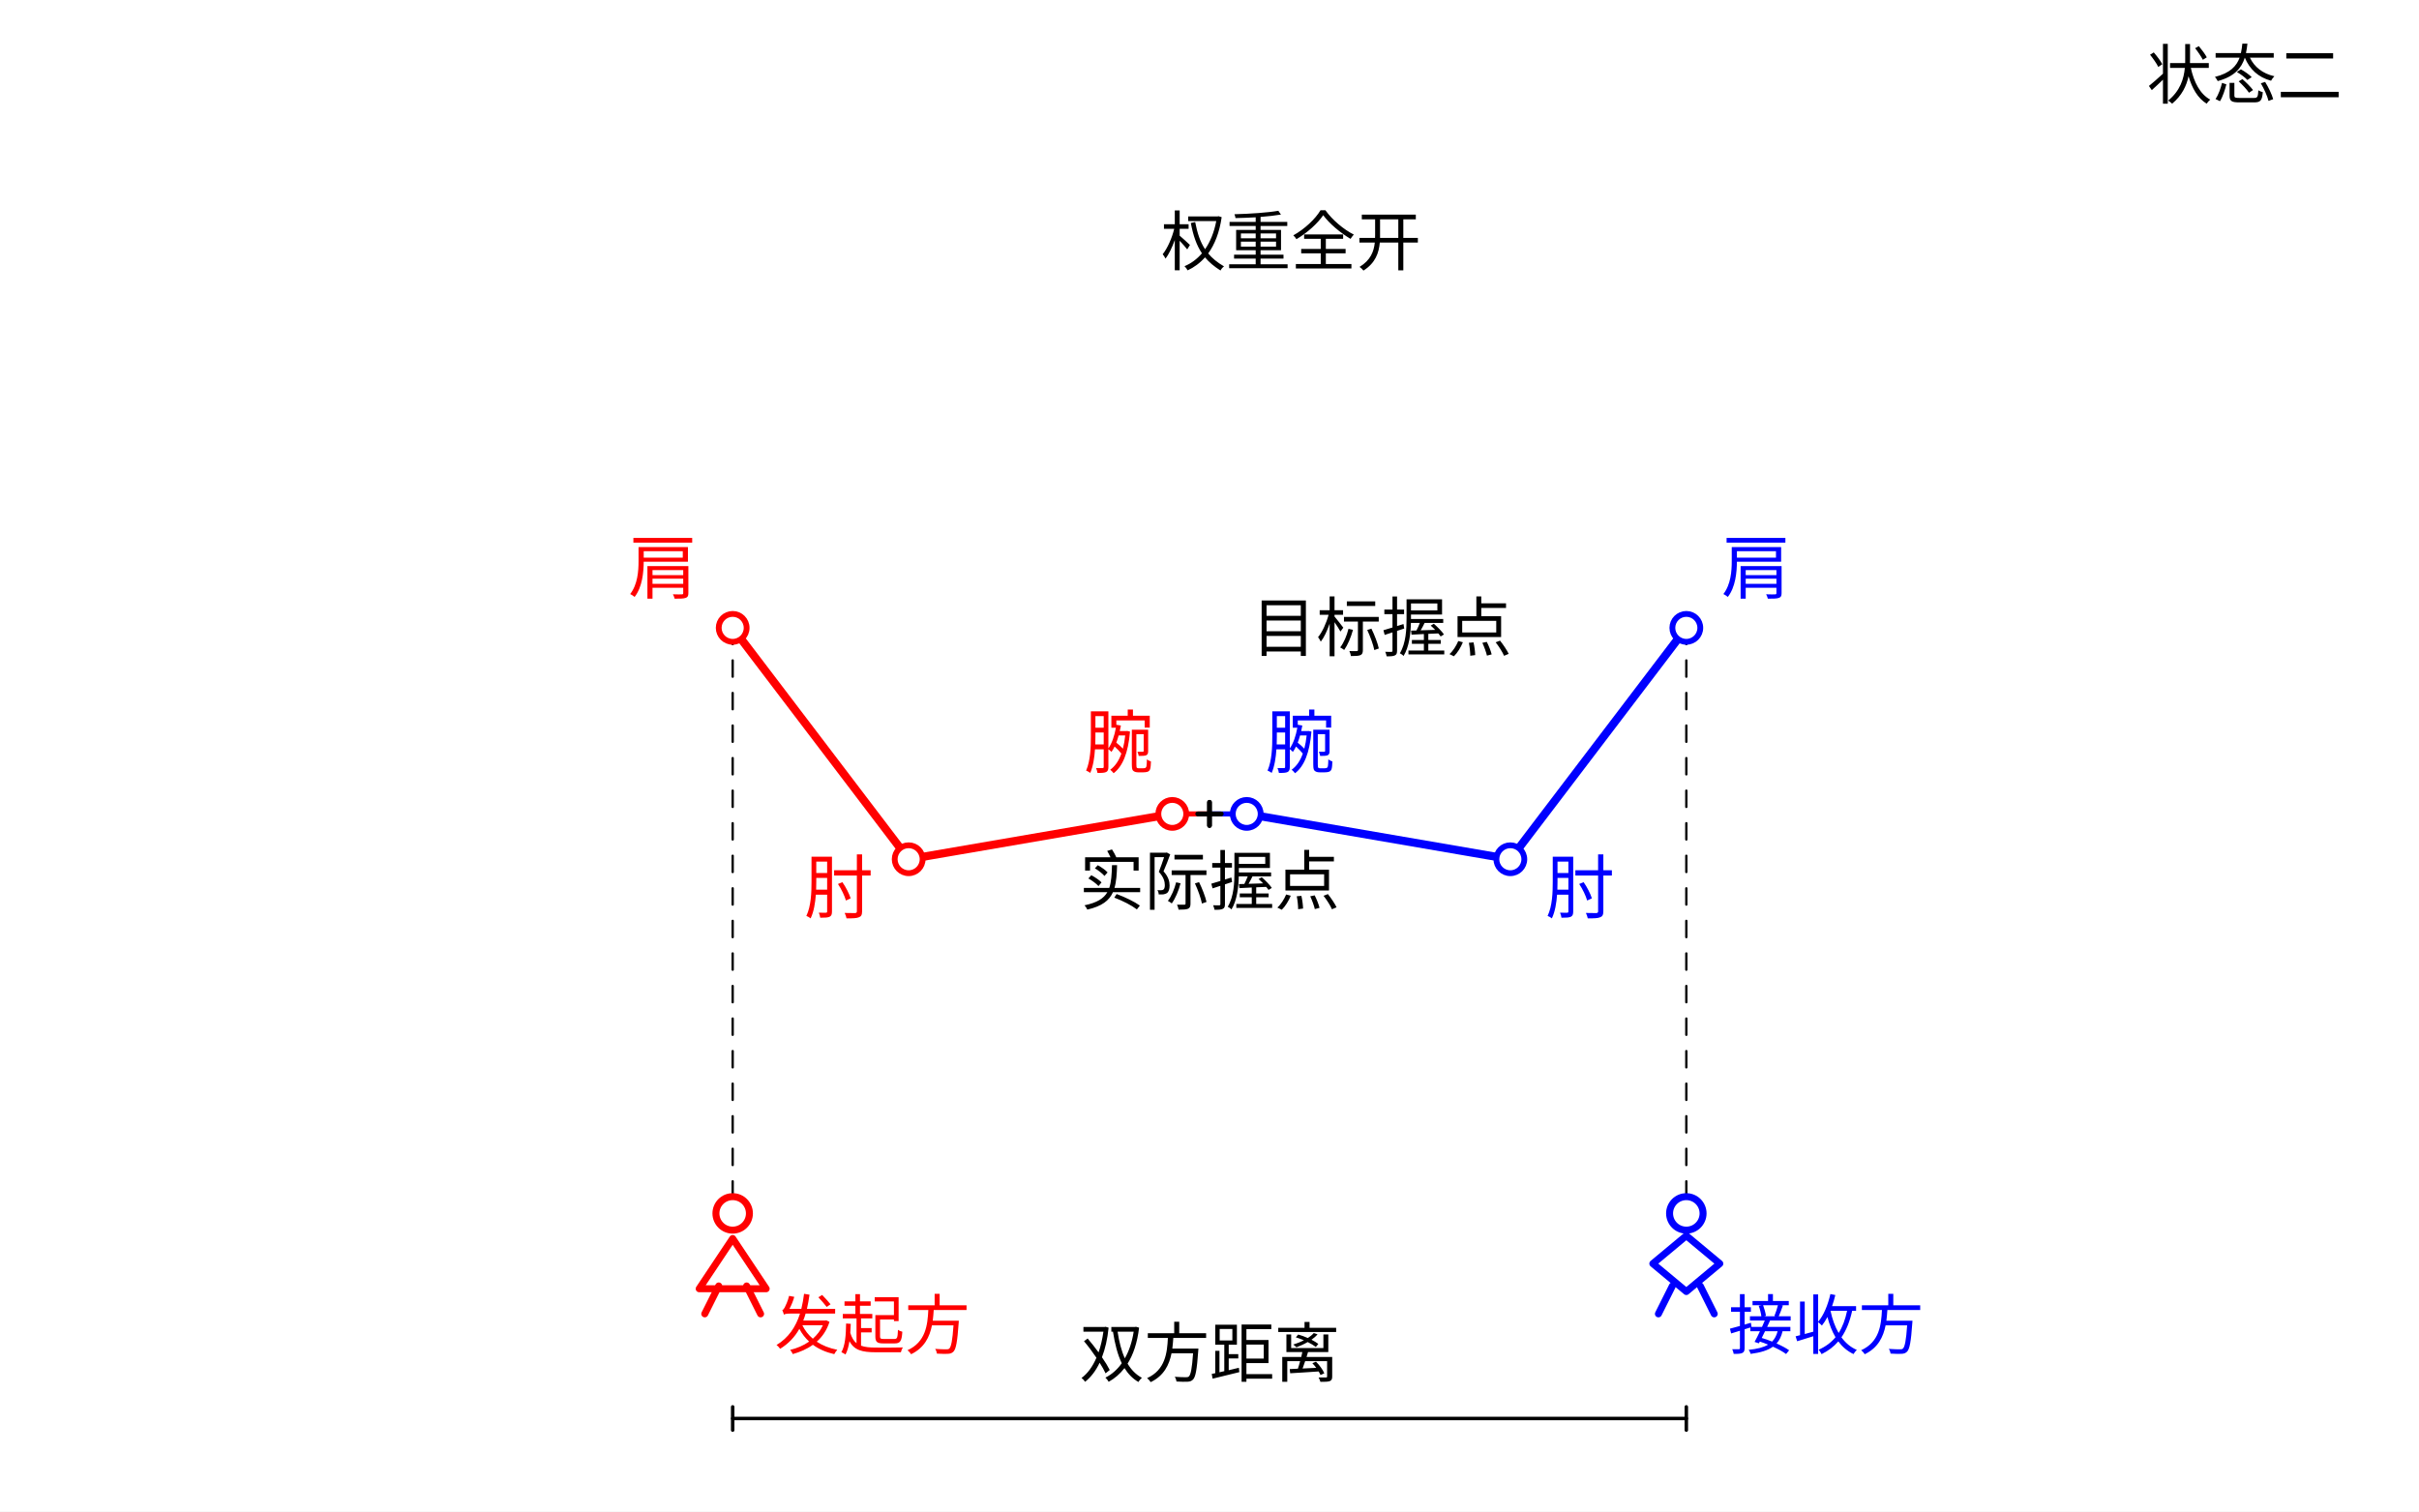
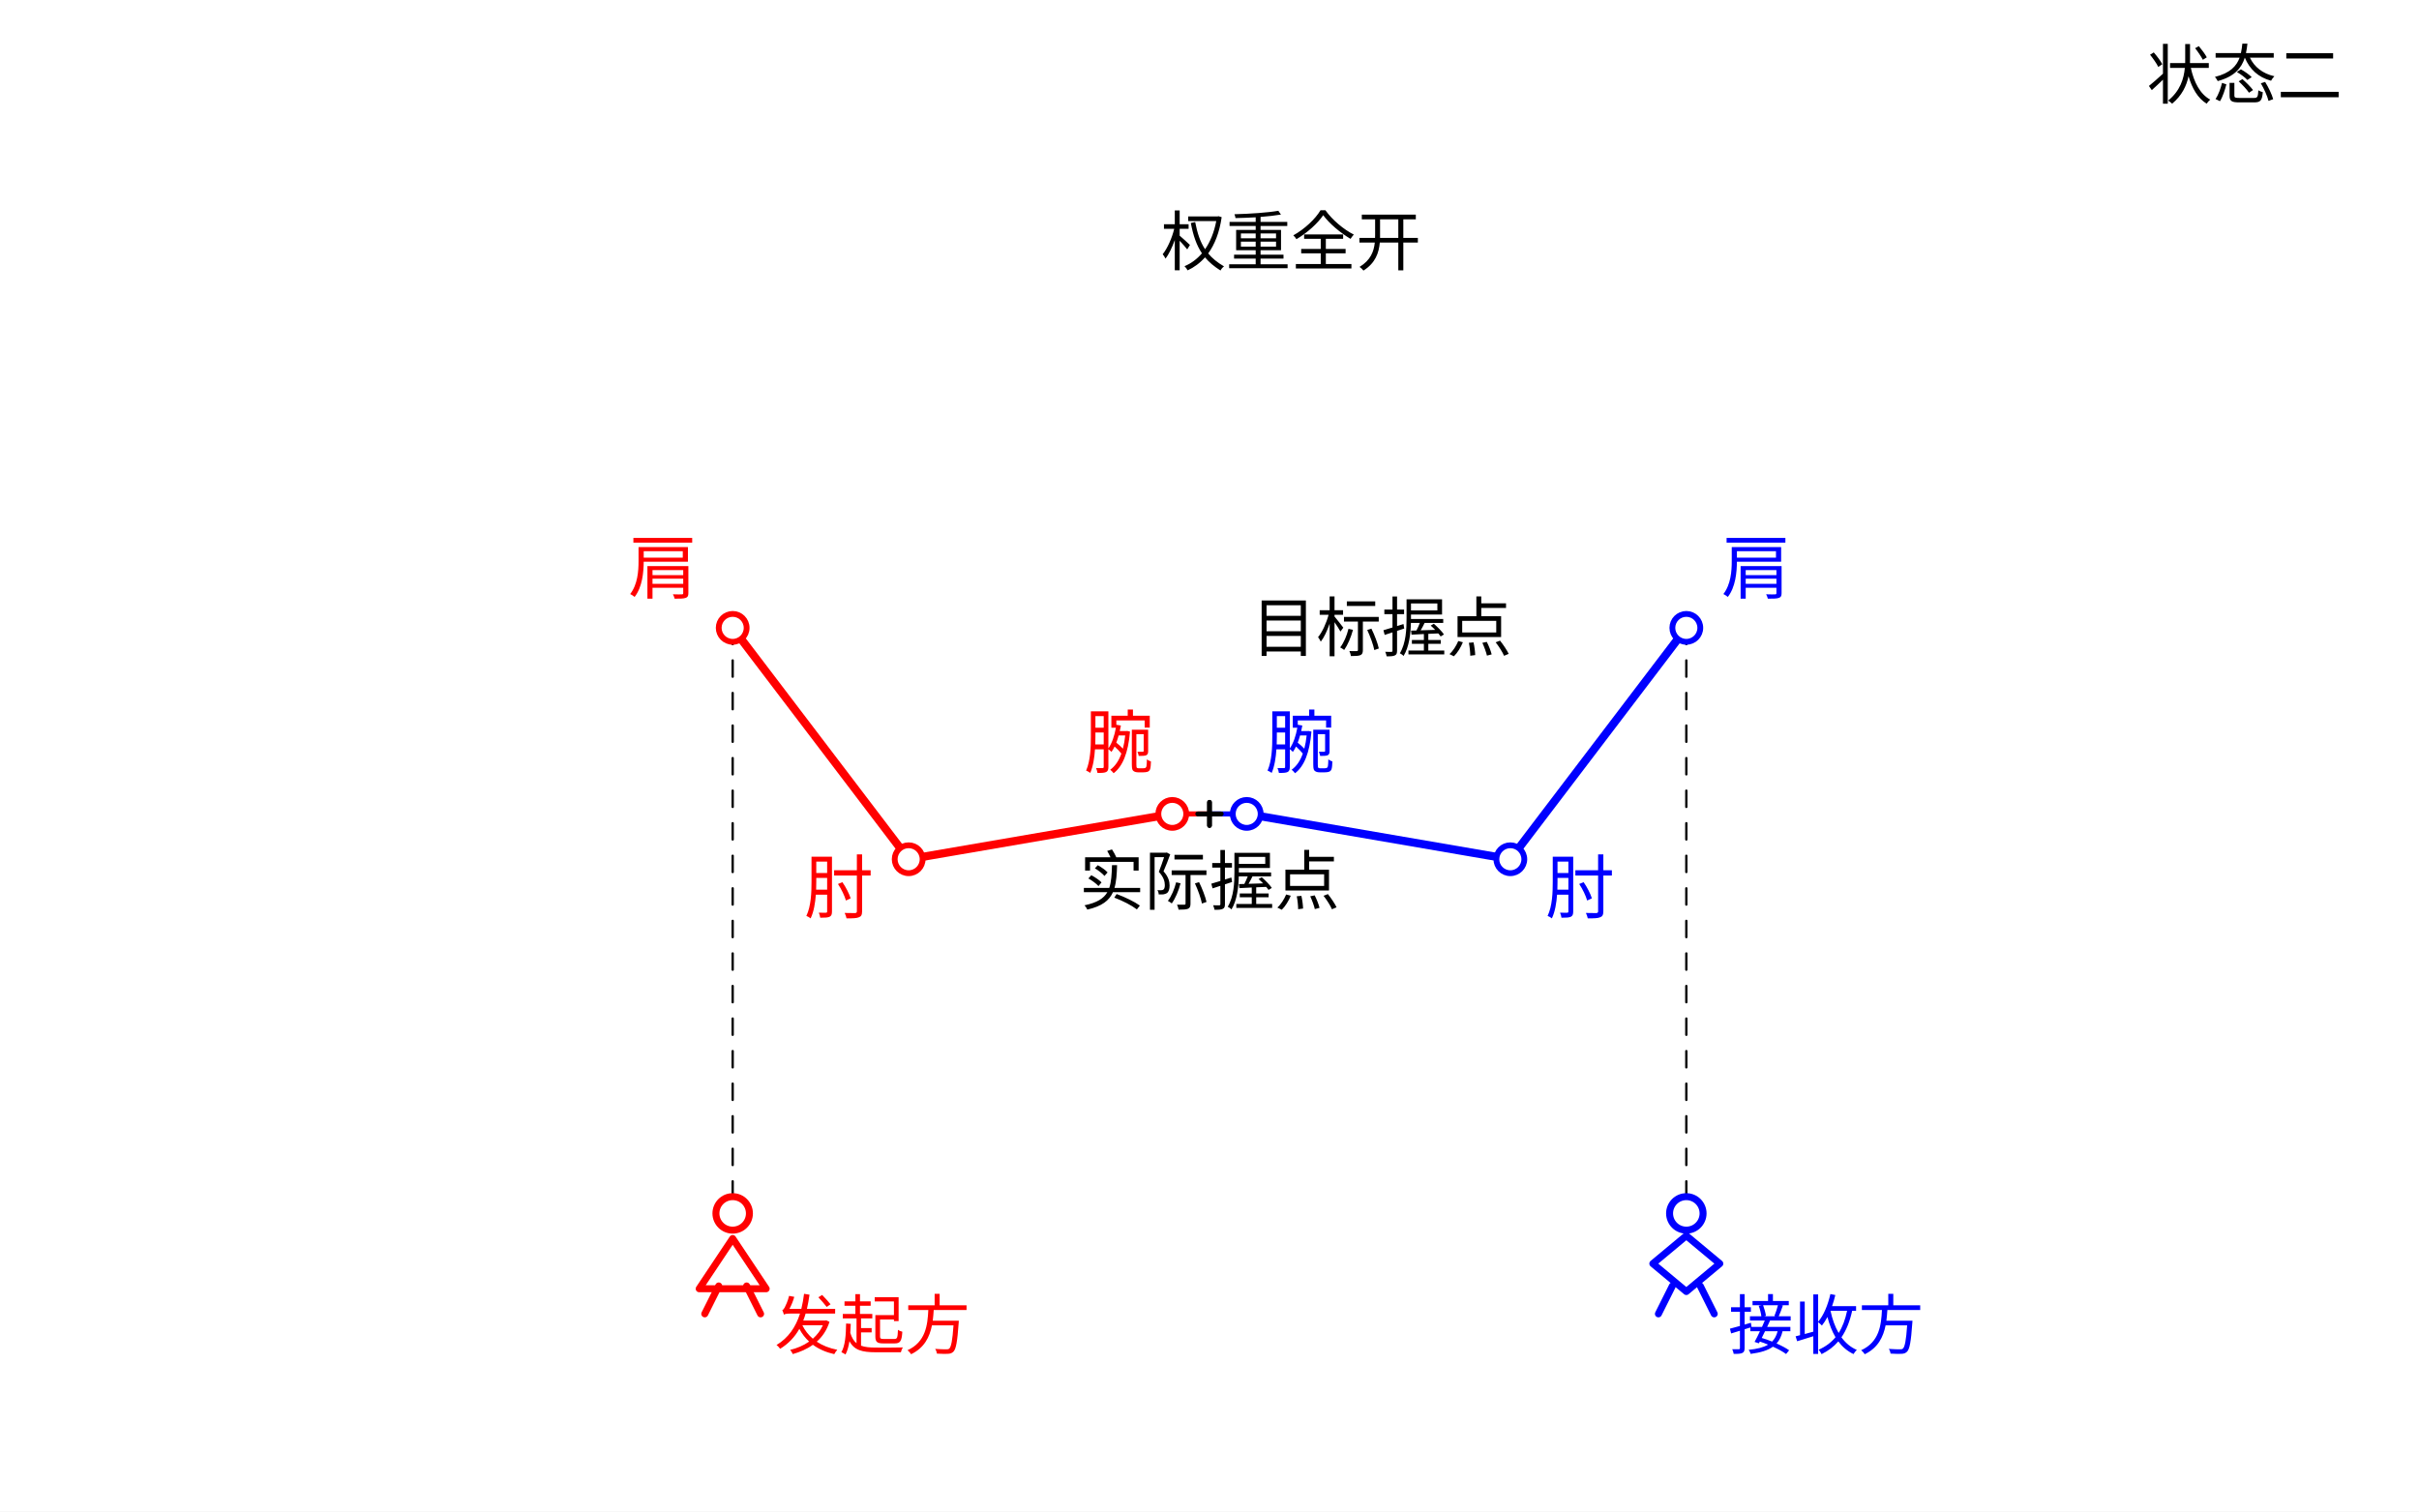
<svg xmlns="http://www.w3.org/2000/svg" width="1040" height="650" viewBox="0 0 1040 650" role="img" aria-labelledby="title desc">
  <defs>
    <marker id="k" markerWidth="9" markerHeight="9" refX="7" refY="4" orient="auto" markerUnits="userSpaceOnUse">
      <path d="M0 0L8 4L0 8Z" fill="#000000" />
    </marker>
    <marker id="r" markerWidth="9" markerHeight="9" refX="7" refY="4" orient="auto" markerUnits="userSpaceOnUse">
      <path d="M0 0L8 4L0 8Z" fill="#FF0000" />
    </marker>
    <marker id="b" markerWidth="9" markerHeight="9" refX="7" refY="4" orient="auto" markerUnits="userSpaceOnUse">
      <path d="M0 0L8 4L0 8Z" fill="#0000FF" />
    </marker>
  </defs>
  <rect width="1040" height="650" fill="#FFFFFF" />
  <g stroke-linecap="round" stroke-linejoin="round">
    <text x="923.00" y="42.40" fill="#000000" font-family="Microsoft YaHei, PingFang SC, sans-serif" font-size="28" text-anchor="start">状态二</text>
    <path d="M315.00 270.00L315.00 515.00" fill="none" stroke="#000000" stroke-width="1" stroke-dasharray="7 7" />
    <path d="M315.00 270.00L390.66 369.50L504.00 350.00" fill="none" stroke="#FF0000" stroke-width="3.5" />
    <path d="M504.00 350.00L520.00 350.00" fill="none" stroke="#FF0000" stroke-width="2.2" />
    <g data-bone-node="S_i">
      <circle cx="315.00" cy="270.00" r="6" fill="#FFFFFF" stroke="#FF0000" stroke-width="2.5" />
    </g>
    <text x="270.00" y="255.00" fill="#FF0000" font-family="Microsoft YaHei, PingFang SC, sans-serif" font-size="30" text-anchor="start">肩</text>
    <g data-bone-node="E_i">
      <circle cx="390.66" cy="369.50" r="6" fill="#FFFFFF" stroke="#FF0000" stroke-width="2.5" />
    </g>
    <text x="345.66" y="392.50" fill="#FF0000" font-family="Microsoft YaHei, PingFang SC, sans-serif" font-size="30" text-anchor="start">肘</text>
    <g data-bone-node="W_i">
      <circle cx="504.00" cy="350.00" r="6" fill="#FFFFFF" stroke="#FF0000" stroke-width="2.5" />
    </g>
    <text x="466.00" y="330.00" fill="#FF0000" font-family="Microsoft YaHei, PingFang SC, sans-serif" font-size="30" text-anchor="start">腕</text>
    <g data-role="initiator" data-x="315.00" data-y="565.00" transform="translate(315.00 565.00) scale(1.2)">
      <circle cx="0.00" cy="-36.00" r="6" fill="#FFFFFF" stroke="#FF0000" stroke-width="2.5" />
      <path d="M0 -27L-12 -9L12 -9Z" fill="#FFFFFF" stroke="#FF0000" stroke-width="2.5" />
      <path d="M-5.00 -10.00L-10.00 0.00" fill="none" stroke="#FF0000" stroke-width="2.5" />
      <path d="M5.00 -10.00L10.00 0.00" fill="none" stroke="#FF0000" stroke-width="2.5" />
    </g>
    <text x="333.00" y="580.00" fill="#FF0000" font-family="Microsoft YaHei, PingFang SC, sans-serif" font-size="28" text-anchor="start">发起方</text>
    <path d="M725.00 270.00L725.00 515.00" fill="none" stroke="#000000" stroke-width="1" stroke-dasharray="7 7" />
    <path d="M725.00 270.00L649.34 369.50L536.00 350.00" fill="none" stroke="#0000FF" stroke-width="3.5" />
    <path d="M536.00 350.00L520.00 350.00" fill="none" stroke="#0000FF" stroke-width="2.2" />
    <g data-bone-node="S_r">
      <circle cx="725.00" cy="270.00" r="6" fill="#FFFFFF" stroke="#0000FF" stroke-width="2.5" />
    </g>
    <text x="740.00" y="255.00" fill="#0000FF" font-family="Microsoft YaHei, PingFang SC, sans-serif" font-size="30" text-anchor="start">肩</text>
    <g data-bone-node="E_r">
      <circle cx="649.34" cy="369.50" r="6" fill="#FFFFFF" stroke="#0000FF" stroke-width="2.5" />
    </g>
    <text x="664.34" y="392.50" fill="#0000FF" font-family="Microsoft YaHei, PingFang SC, sans-serif" font-size="30" text-anchor="start">肘</text>
    <g data-bone-node="W_r">
      <circle cx="536.00" cy="350.00" r="6" fill="#FFFFFF" stroke="#0000FF" stroke-width="2.5" />
    </g>
    <text x="544.00" y="330.00" fill="#0000FF" font-family="Microsoft YaHei, PingFang SC, sans-serif" font-size="30" text-anchor="start">腕</text>
    <g data-role="recipient" data-x="725.00" data-y="565.00" transform="translate(725.00 565.00) scale(1.2)">
      <circle cx="0.00" cy="-36.00" r="6" fill="#FFFFFF" stroke="#0000FF" stroke-width="2.5" />
      <path d="M0 -28L-12 -18L0 -8L12 -18Z" fill="#FFFFFF" stroke="#0000FF" stroke-width="2.5" />
      <path d="M-5.00 -10.00L-10.00 0.00" fill="none" stroke="#0000FF" stroke-width="2.5" />
      <path d="M5.00 -10.00L10.00 0.00" fill="none" stroke="#0000FF" stroke-width="2.5" />
    </g>
    <text x="743.00" y="580.00" fill="#0000FF" font-family="Microsoft YaHei, PingFang SC, sans-serif" font-size="28" text-anchor="start">接收方</text>
    <path d="M515.00 350.00L525.00 350.00" fill="none" stroke="#000000" stroke-width="2" />
    <path d="M520.00 345.00L520.00 355.00" fill="none" stroke="#000000" stroke-width="2" />
    <text x="464.00" y="389.00" fill="#000000" font-family="Microsoft YaHei, PingFang SC, sans-serif" font-size="28" text-anchor="start">实际握点</text>
    <path d="M515.00 350.00L525.00 350.00" fill="none" stroke="#000000" stroke-width="2" />
    <path d="M520.00 345.00L520.00 355.00" fill="none" stroke="#000000" stroke-width="2" />
    <text x="538.00" y="280.00" fill="#000000" font-family="Microsoft YaHei, PingFang SC, sans-serif" font-size="28" text-anchor="start">目标握点</text>
-     <path d="M315.00 610.00L725.00 610.00" fill="none" stroke="#000000" stroke-width="1.5" />
-     <path d="M315.00 605.00L315.00 615.00" fill="none" stroke="#000000" stroke-width="1.5" />
-     <path d="M725.00 605.00L725.00 615.00" fill="none" stroke="#000000" stroke-width="1.5" />
-     <text x="464.00" y="592.00" fill="#000000" font-family="Microsoft YaHei, PingFang SC, sans-serif" font-size="28" text-anchor="start">双方距离</text>
    <text x="499.00" y="114.00" fill="#000000" font-family="Microsoft YaHei, PingFang SC, sans-serif" font-size="28" text-anchor="start">权重全开</text>
  </g>
</svg>
